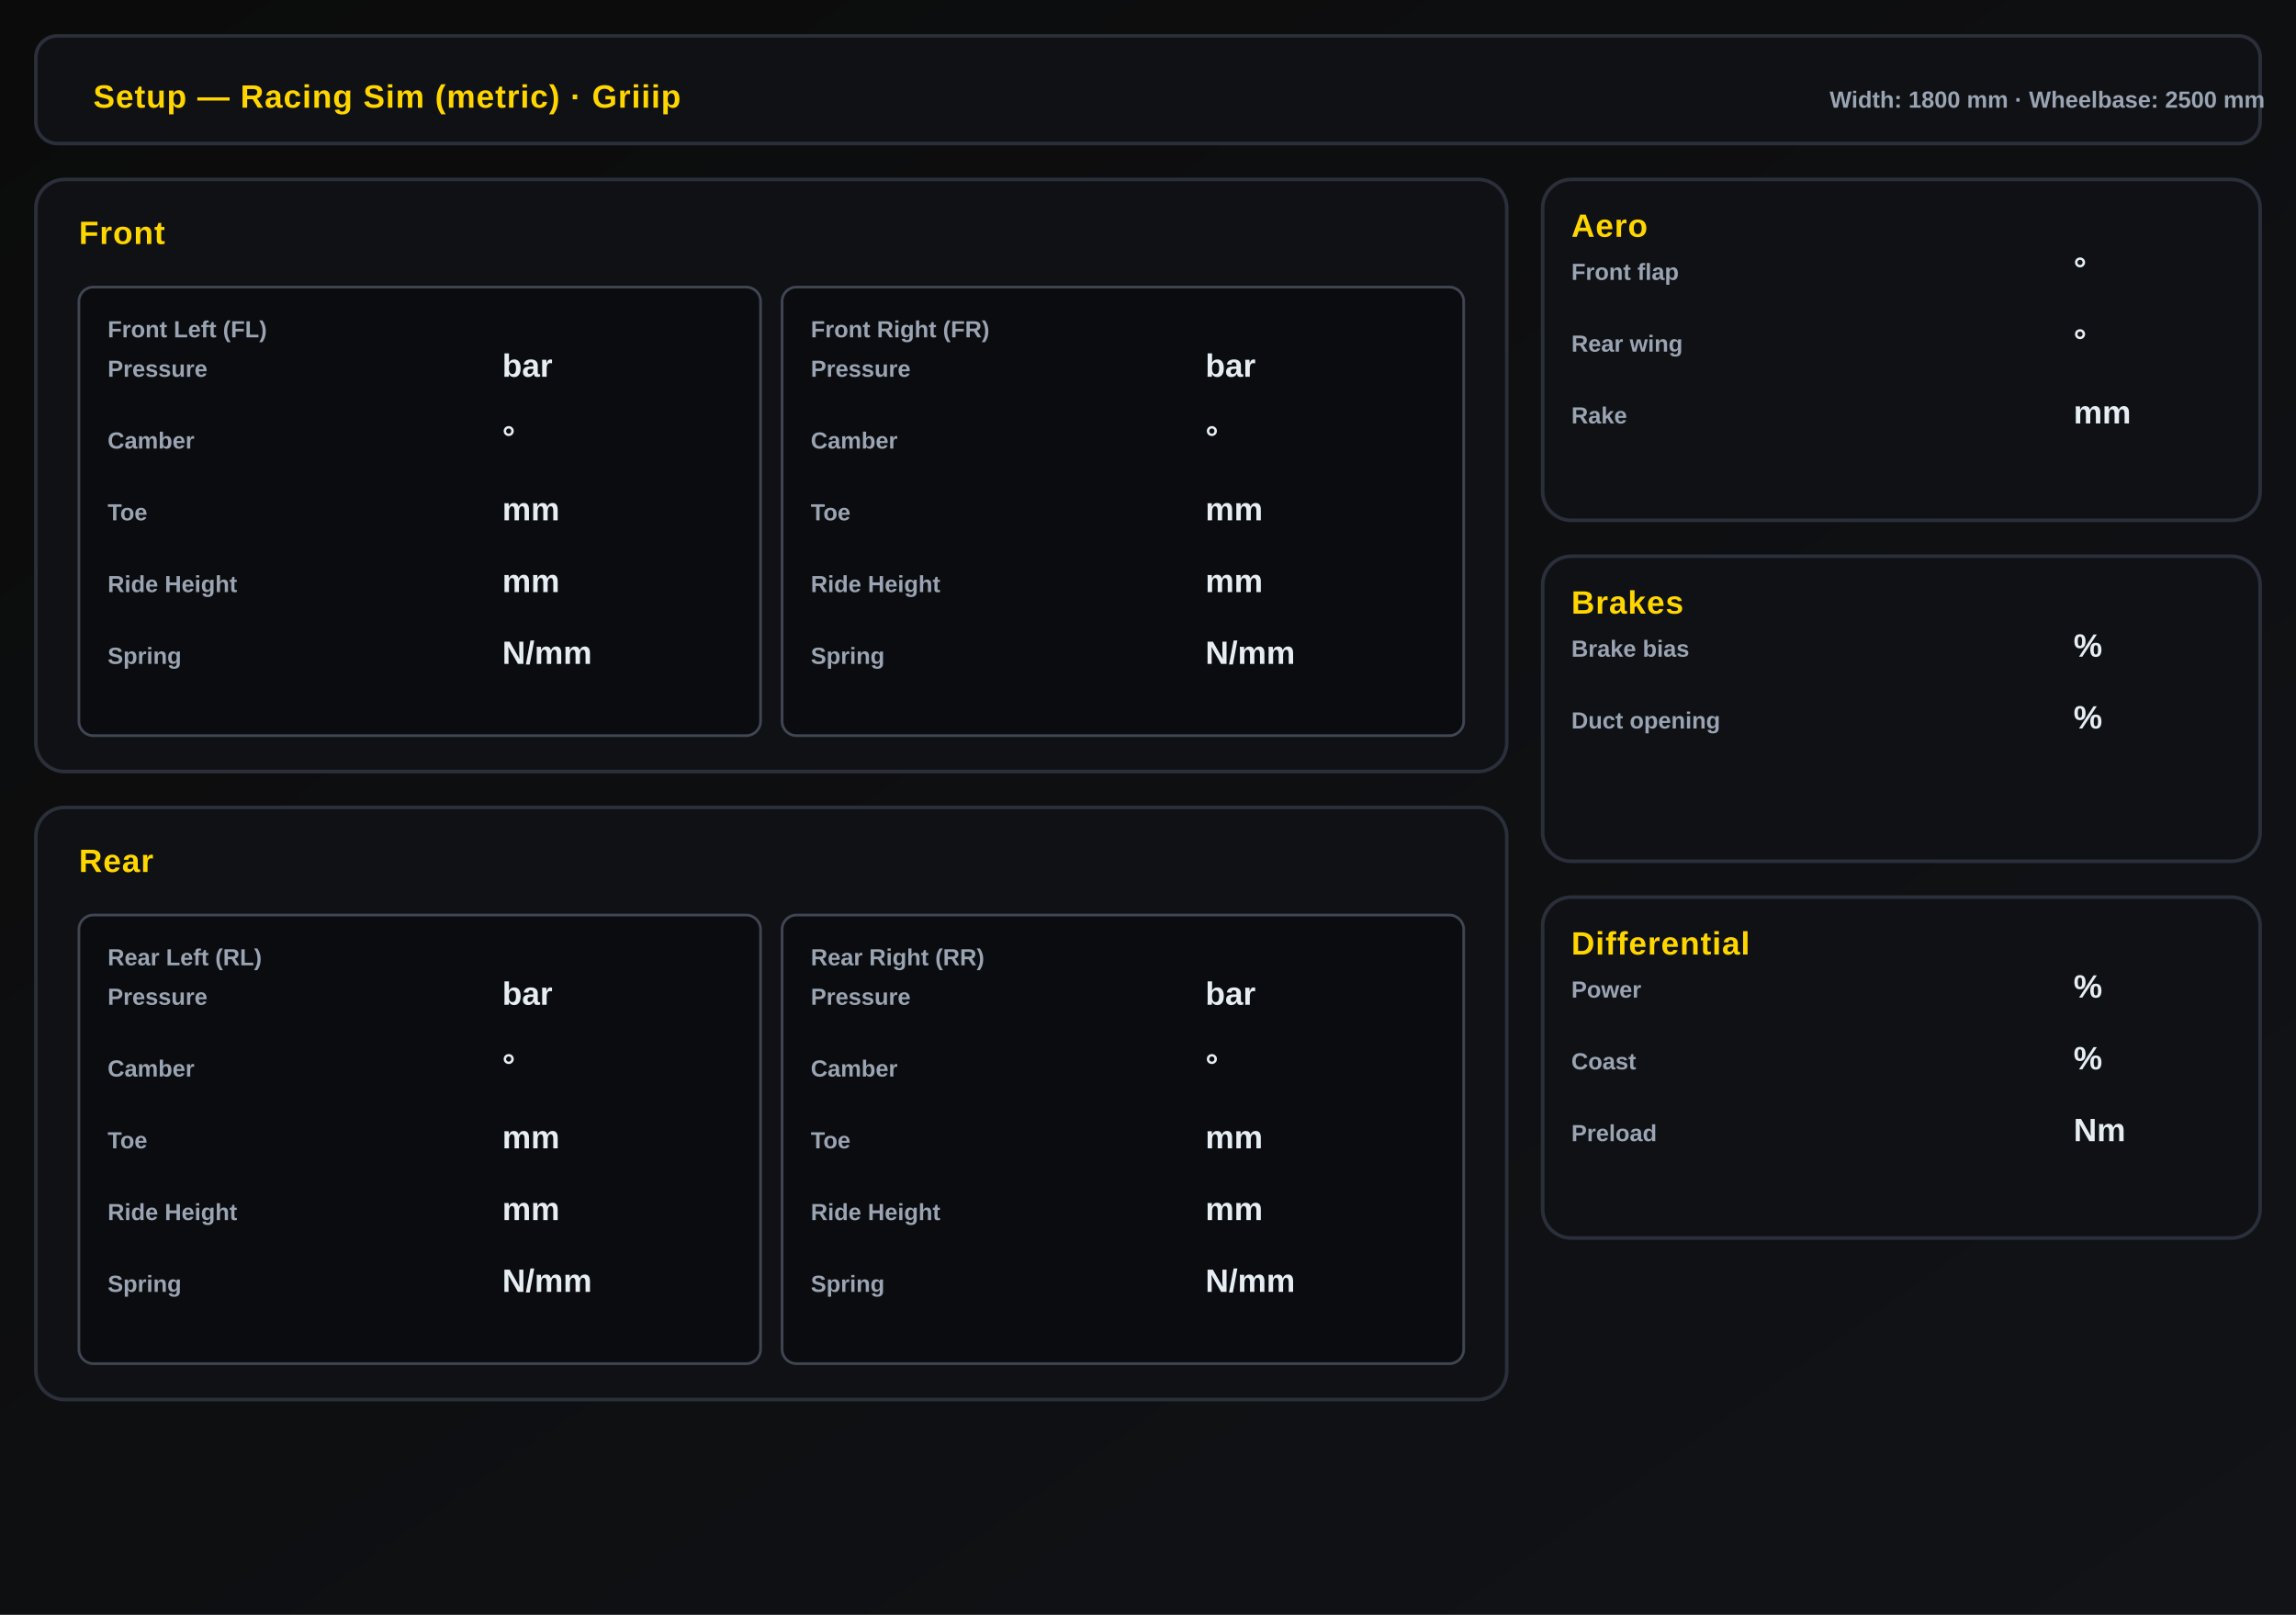
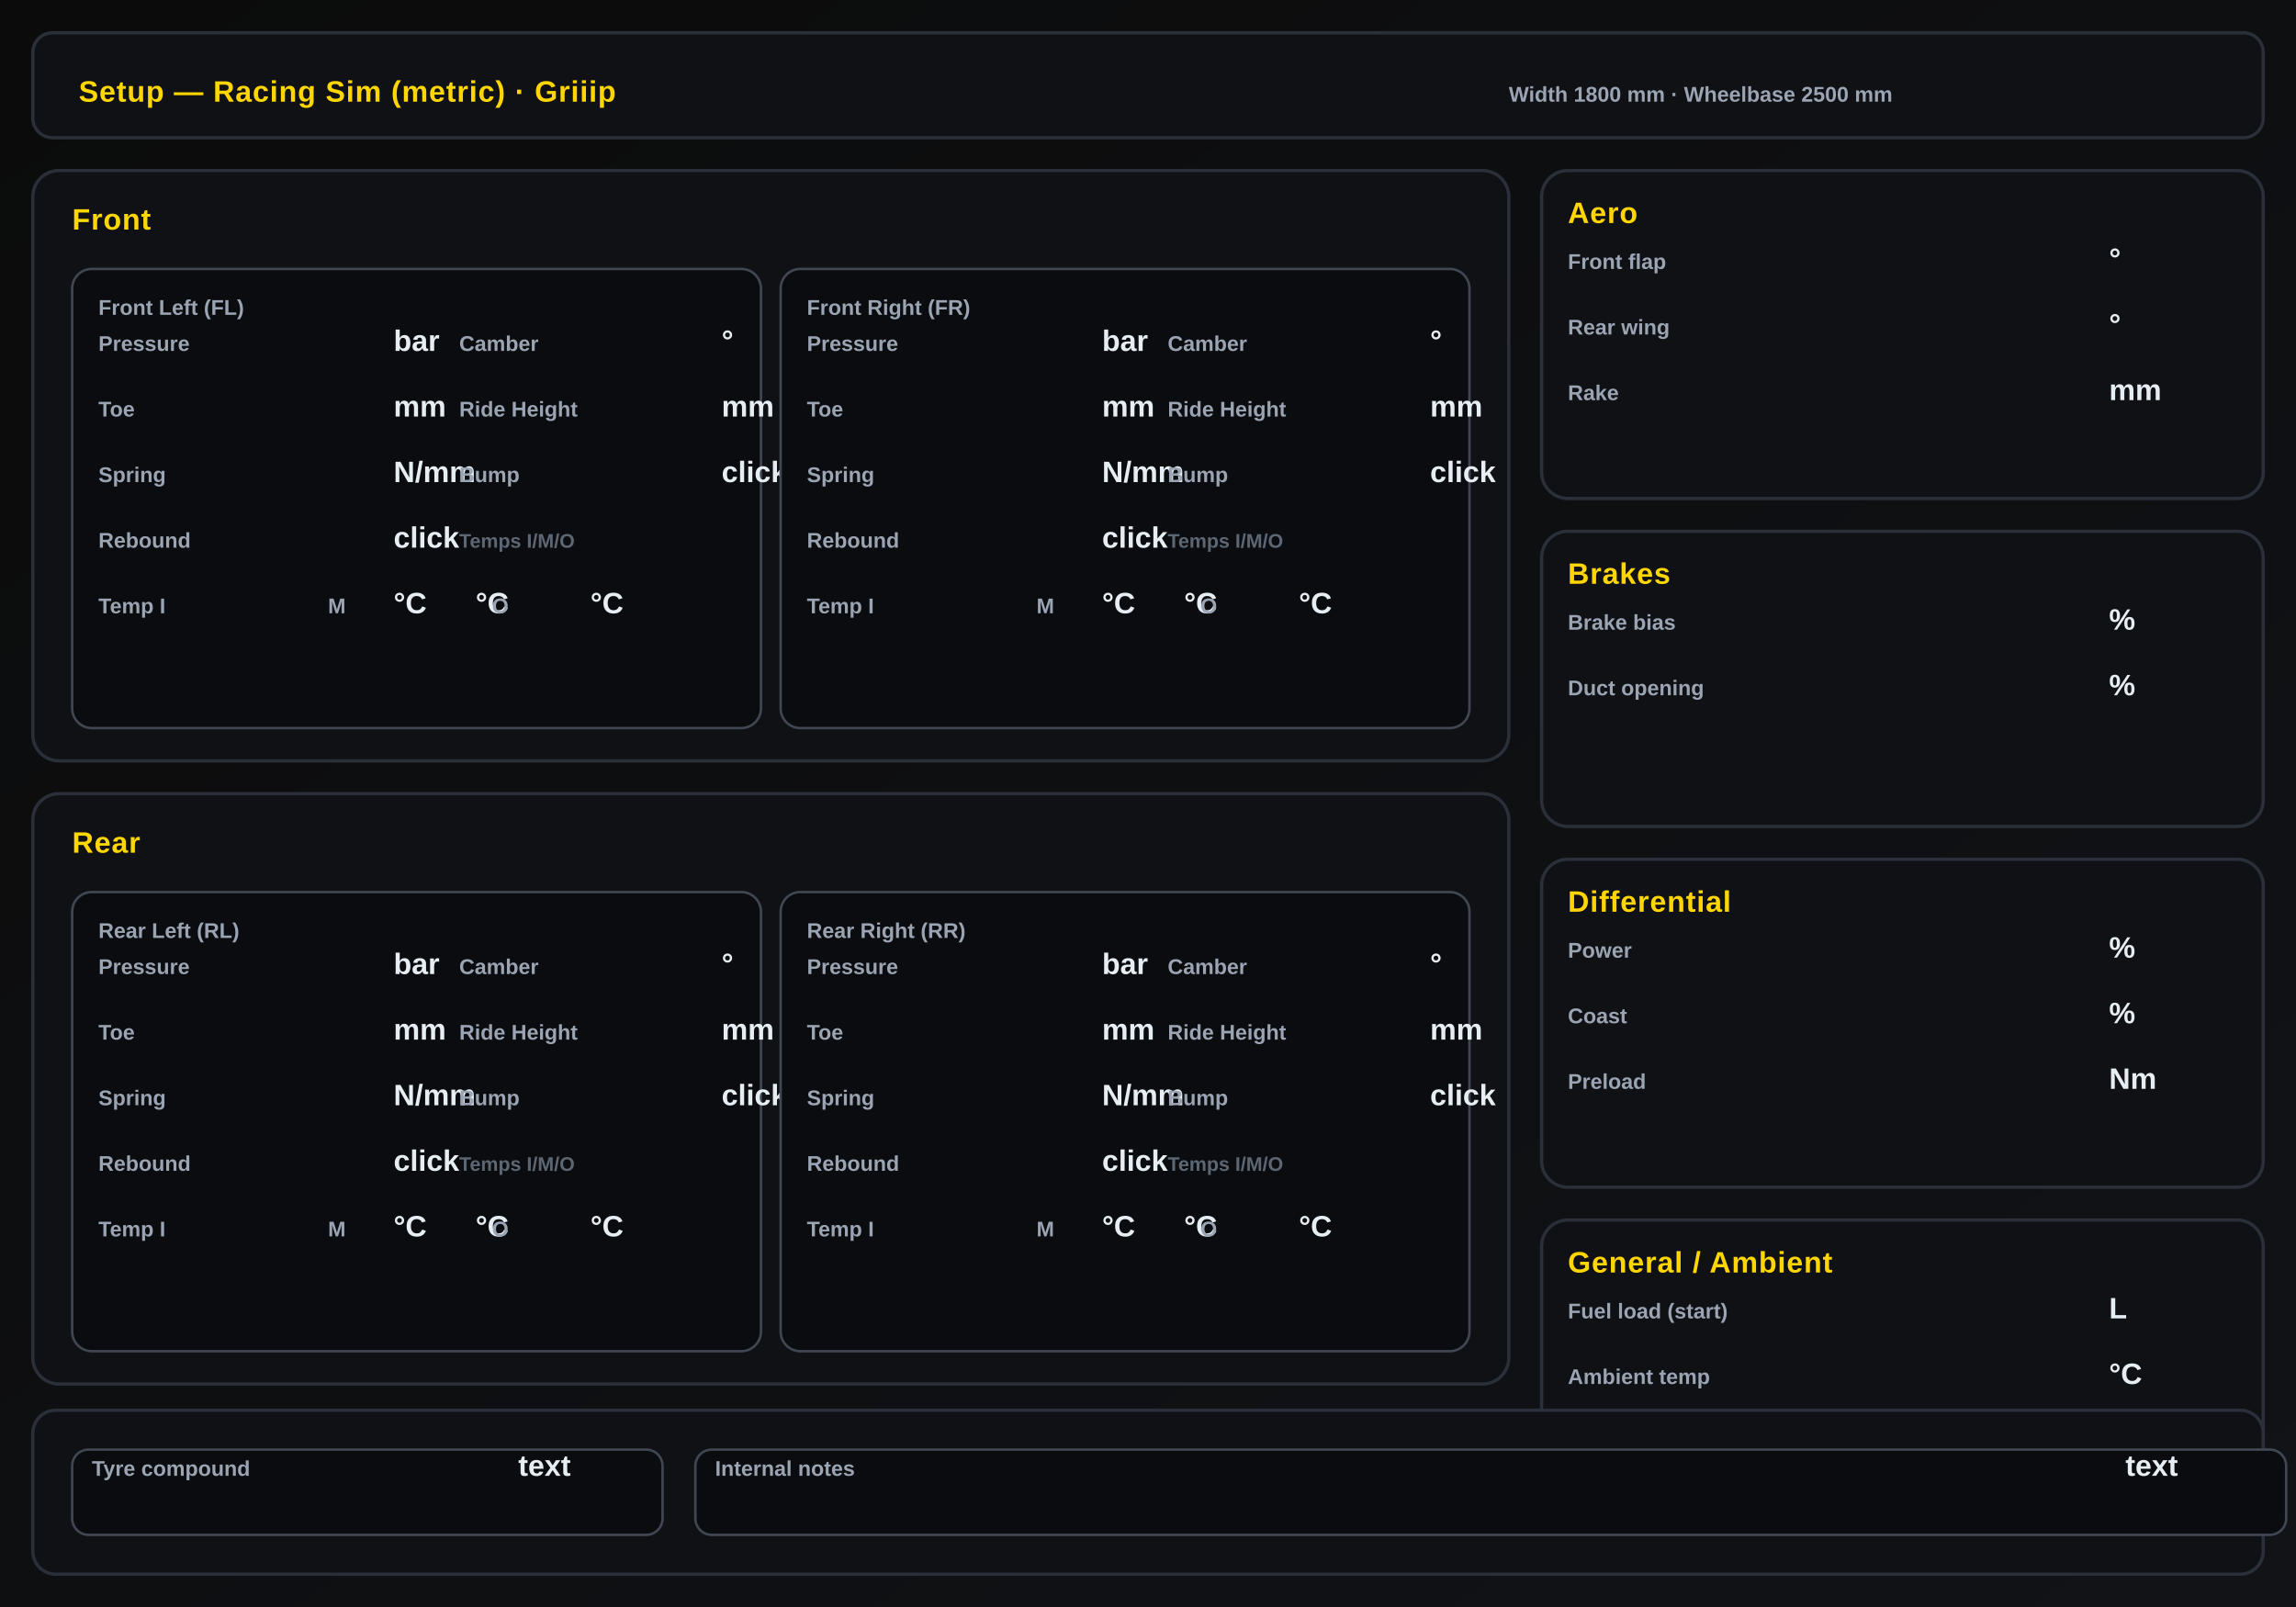
- <svg xmlns="http://www.w3.org/2000/svg" width="1280" height="900" viewBox="0 0 1280 900">
+ <svg xmlns="http://www.w3.org/2000/svg" width="1400" height="980" viewBox="0 0 1400 980">
  <defs>
    <linearGradient id="bg" x1="0" y1="0" x2="1" y2="1">
      <stop offset="0%" stop-color="#0b0b0b" />
      <stop offset="100%" stop-color="#111317" />
    </linearGradient>
    <filter id="glow" x="-30%" y="-30%" width="160%" height="160%">
      <feGaussianBlur stdDeviation="6" result="blur" />
      <feMerge>
        <feMergeNode in="blur" />
        <feMergeNode in="SourceGraphic" />
      </feMerge>
    </filter>
    <style>
      .panel { fill: #0f1115; stroke: #2a2f3a; stroke-width: 2; }
      .title { fill: #ffd600; font: 700 18px 'Arial', sans-serif; letter-spacing: .5px; }
      .label { fill: #9aa4b2; font: 600 13px 'Arial', sans-serif; }
      .val   { fill: #e6edf3; font: 700 18px 'Arial', sans-serif; }
-       .pill  { fill: #0b0c0f; stroke: #404652; stroke-width: 1.5; rx: 8; ry: 8; }
+       .pill  { fill: #0b0c0f; stroke: #404652; stroke-width: 1.5; rx: 10; ry: 10; }
+       .pillH { fill: #0b0c0f; stroke: #404652; stroke-width: 1.5; rx: 12; ry: 12; }
      .click { cursor: pointer; }
+       .hint  { fill: #5c6773; font: 600 12px 'Arial', sans-serif; }
+       .colH  { fill:#0d0f12; stroke:#2a2f3a; stroke-width:2; rx:12; ry:12; }
    </style>
  </defs>
-   <rect width="1280" height="900" fill="url(#bg)" />
+   <rect width="1400" height="980" fill="url(#bg)" />
  <g transform="translate(20,20)">
-     <rect width="1240" height="60" rx="12" class="panel" />
-     <text x="32" y="40" class="title">Setup — Racing Sim (metric) · Griiip</text>
-     <text x="1000" y="40" class="label">Width: 1800 mm · Wheelbase: 2500 mm</text>
-   </g>
-   <g transform="translate(20,100)">
-     <rect width="820" height="330" rx="16" class="panel" />
+     <rect width="1360" height="64" rx="12" class="panel" />
+     <text x="28" y="42" class="title">Setup — Racing Sim (metric) · Griiip</text>
+     <text x="900" y="42" class="label">Width 1800 mm · Wheelbase 2500 mm</text>
+   </g>
+   <g transform="translate(20,104)">
+     <rect width="900" height="360" rx="16" class="panel" />
    <text x="24" y="36" class="title">Front</text>
    <g transform="translate(24,60)">
-       <rect width="380" height="250" class="pill" />
+       <rect width="420" height="280" class="pillH" />
      <text x="16" y="28" class="label">Front Left (FL)</text>
-       <g class="click" data-key="front.fl.pressure" transform="translate(16,50)">
-         <text class="label">Pressure</text>
-         <text x="220" class="val">bar</text>
-       </g>
-       <g class="click" data-key="front.fl.camber" transform="translate(16,90)">
-         <text class="label">Camber</text>
-         <text x="220" class="val">°</text>
-       </g>
-       <g class="click" data-key="front.fl.toe" transform="translate(16,130)">
-         <text class="label">Toe</text>
-         <text x="220" class="val">mm</text>
-       </g>
-       <g class="click" data-key="front.fl.ride_height" transform="translate(16,170)">
-         <text class="label">Ride Height</text>
-         <text x="220" class="val">mm</text>
-       </g>
-       <g class="click" data-key="front.fl.spring_rate" transform="translate(16,210)">
-         <text class="label">Spring</text>
-         <text x="220" class="val">N/mm</text>
-       </g>
-     </g>
-     <g transform="translate(416,60)">
-       <rect width="380" height="250" class="pill" />
+       <g transform="translate(16,50)">
+         <g class="click" data-key="front.fl.pressure">
+           <text class="label">Pressure</text>
+           <text x="180" class="val">bar</text>
+         </g>
+         <g class="click" data-key="front.fl.camber" transform="translate(220,0)">
+           <text class="label">Camber</text>
+           <text x="160" class="val">°</text>
+         </g>
+       </g>
+       <g transform="translate(16,90)">
+         <g class="click" data-key="front.fl.toe">
+           <text class="label">Toe</text>
+           <text x="180" class="val">mm</text>
+         </g>
+         <g class="click" data-key="front.fl.ride_height" transform="translate(220,0)">
+           <text class="label">Ride Height</text>
+           <text x="160" class="val">mm</text>
+         </g>
+       </g>
+       <g transform="translate(16,130)">
+         <g class="click" data-key="front.fl.spring_rate">
+           <text class="label">Spring</text>
+           <text x="180" class="val">N/mm</text>
+         </g>
+         <g class="click" data-key="front.fl.damper_bump" transform="translate(220,0)">
+           <text class="label">Bump</text>
+           <text x="160" class="val">click</text>
+         </g>
+       </g>
+       <g transform="translate(16,170)">
+         <g class="click" data-key="front.fl.damper_rebound">
+           <text class="label">Rebound</text>
+           <text x="180" class="val">click</text>
+         </g>
+         <g transform="translate(220,0)">
+           <text class="label hint">Temps I/M/O</text>
+         </g>
+       </g>
+       <g transform="translate(16,210)">
+         <g class="click" data-key="front.fl.tire_temp_i">
+           <text class="label">Temp I</text>
+           <text x="180" class="val">°C</text>
+         </g>
+         <g class="click" data-key="front.fl.tire_temp_m" transform="translate(140,0)">
+           <text class="label">M</text>
+           <text x="90" class="val">°C</text>
+         </g>
+         <g class="click" data-key="front.fl.tire_temp_o" transform="translate(240,0)">
+           <text class="label">O</text>
+           <text x="60" class="val">°C</text>
+         </g>
+       </g>
+     </g>
+     <g transform="translate(456,60)">
+       <rect width="420" height="280" class="pillH" />
      <text x="16" y="28" class="label">Front Right (FR)</text>
-       <g class="click" data-key="front.fr.pressure" transform="translate(16,50)">
-         <text class="label">Pressure</text>
-         <text x="220" class="val">bar</text>
-       </g>
-       <g class="click" data-key="front.fr.camber" transform="translate(16,90)">
-         <text class="label">Camber</text>
-         <text x="220" class="val">°</text>
-       </g>
-       <g class="click" data-key="front.fr.toe" transform="translate(16,130)">
-         <text class="label">Toe</text>
-         <text x="220" class="val">mm</text>
-       </g>
-       <g class="click" data-key="front.fr.ride_height" transform="translate(16,170)">
-         <text class="label">Ride Height</text>
-         <text x="220" class="val">mm</text>
-       </g>
-       <g class="click" data-key="front.fr.spring_rate" transform="translate(16,210)">
-         <text class="label">Spring</text>
-         <text x="220" class="val">N/mm</text>
-       </g>
-     </g>
-   </g>
-   <g transform="translate(20,450)">
-     <rect width="820" height="330" rx="16" class="panel" />
+       <g transform="translate(16,50)">
+         <g class="click" data-key="front.fr.pressure">
+           <text class="label">Pressure</text>
+           <text x="180" class="val">bar</text>
+         </g>
+         <g class="click" data-key="front.fr.camber" transform="translate(220,0)">
+           <text class="label">Camber</text>
+           <text x="160" class="val">°</text>
+         </g>
+       </g>
+       <g transform="translate(16,90)">
+         <g class="click" data-key="front.fr.toe">
+           <text class="label">Toe</text>
+           <text x="180" class="val">mm</text>
+         </g>
+         <g class="click" data-key="front.fr.ride_height" transform="translate(220,0)">
+           <text class="label">Ride Height</text>
+           <text x="160" class="val">mm</text>
+         </g>
+       </g>
+       <g transform="translate(16,130)">
+         <g class="click" data-key="front.fr.spring_rate">
+           <text class="label">Spring</text>
+           <text x="180" class="val">N/mm</text>
+         </g>
+         <g class="click" data-key="front.fr.damper_bump" transform="translate(220,0)">
+           <text class="label">Bump</text>
+           <text x="160" class="val">click</text>
+         </g>
+       </g>
+       <g transform="translate(16,170)">
+         <g class="click" data-key="front.fr.damper_rebound">
+           <text class="label">Rebound</text>
+           <text x="180" class="val">click</text>
+         </g>
+         <g transform="translate(220,0)">
+           <text class="label hint">Temps I/M/O</text>
+         </g>
+       </g>
+       <g transform="translate(16,210)">
+         <g class="click" data-key="front.fr.tire_temp_i">
+           <text class="label">Temp I</text>
+           <text x="180" class="val">°C</text>
+         </g>
+         <g class="click" data-key="front.fr.tire_temp_m" transform="translate(140,0)">
+           <text class="label">M</text>
+           <text x="90" class="val">°C</text>
+         </g>
+         <g class="click" data-key="front.fr.tire_temp_o" transform="translate(240,0)">
+           <text class="label">O</text>
+           <text x="60" class="val">°C</text>
+         </g>
+       </g>
+     </g>
+   </g>
+   <g transform="translate(20,484)">
+     <rect width="900" height="360" rx="16" class="panel" />
    <text x="24" y="36" class="title">Rear</text>
    <g transform="translate(24,60)">
-       <rect width="380" height="250" class="pill" />
+       <rect width="420" height="280" class="pillH" />
      <text x="16" y="28" class="label">Rear Left (RL)</text>
-       <g class="click" data-key="rear.rl.pressure" transform="translate(16,50)">
-         <text class="label">Pressure</text>
-         <text x="220" class="val">bar</text>
-       </g>
-       <g class="click" data-key="rear.rl.camber" transform="translate(16,90)">
-         <text class="label">Camber</text>
-         <text x="220" class="val">°</text>
-       </g>
-       <g class="click" data-key="rear.rl.toe" transform="translate(16,130)">
-         <text class="label">Toe</text>
-         <text x="220" class="val">mm</text>
-       </g>
-       <g class="click" data-key="rear.rl.ride_height" transform="translate(16,170)">
-         <text class="label">Ride Height</text>
-         <text x="220" class="val">mm</text>
-       </g>
-       <g class="click" data-key="rear.rl.spring_rate" transform="translate(16,210)">
-         <text class="label">Spring</text>
-         <text x="220" class="val">N/mm</text>
-       </g>
-     </g>
-     <g transform="translate(416,60)">
-       <rect width="380" height="250" class="pill" />
+       <g transform="translate(16,50)">
+         <g class="click" data-key="rear.rl.pressure">
+           <text class="label">Pressure</text>
+           <text x="180" class="val">bar</text>
+         </g>
+         <g class="click" data-key="rear.rl.camber" transform="translate(220,0)">
+           <text class="label">Camber</text>
+           <text x="160" class="val">°</text>
+         </g>
+       </g>
+       <g transform="translate(16,90)">
+         <g class="click" data-key="rear.rl.toe">
+           <text class="label">Toe</text>
+           <text x="180" class="val">mm</text>
+         </g>
+         <g class="click" data-key="rear.rl.ride_height" transform="translate(220,0)">
+           <text class="label">Ride Height</text>
+           <text x="160" class="val">mm</text>
+         </g>
+       </g>
+       <g transform="translate(16,130)">
+         <g class="click" data-key="rear.rl.spring_rate">
+           <text class="label">Spring</text>
+           <text x="180" class="val">N/mm</text>
+         </g>
+         <g class="click" data-key="rear.rl.damper_bump" transform="translate(220,0)">
+           <text class="label">Bump</text>
+           <text x="160" class="val">click</text>
+         </g>
+       </g>
+       <g transform="translate(16,170)">
+         <g class="click" data-key="rear.rl.damper_rebound">
+           <text class="label">Rebound</text>
+           <text x="180" class="val">click</text>
+         </g>
+         <g transform="translate(220,0)">
+           <text class="label hint">Temps I/M/O</text>
+         </g>
+       </g>
+       <g transform="translate(16,210)">
+         <g class="click" data-key="rear.rl.tire_temp_i">
+           <text class="label">Temp I</text>
+           <text x="180" class="val">°C</text>
+         </g>
+         <g class="click" data-key="rear.rl.tire_temp_m" transform="translate(140,0)">
+           <text class="label">M</text>
+           <text x="90" class="val">°C</text>
+         </g>
+         <g class="click" data-key="rear.rl.tire_temp_o" transform="translate(240,0)">
+           <text class="label">O</text>
+           <text x="60" class="val">°C</text>
+         </g>
+       </g>
+     </g>
+     <g transform="translate(456,60)">
+       <rect width="420" height="280" class="pillH" />
      <text x="16" y="28" class="label">Rear Right (RR)</text>
-       <g class="click" data-key="rear.rr.pressure" transform="translate(16,50)">
-         <text class="label">Pressure</text>
-         <text x="220" class="val">bar</text>
-       </g>
-       <g class="click" data-key="rear.rr.camber" transform="translate(16,90)">
-         <text class="label">Camber</text>
-         <text x="220" class="val">°</text>
-       </g>
-       <g class="click" data-key="rear.rr.toe" transform="translate(16,130)">
-         <text class="label">Toe</text>
-         <text x="220" class="val">mm</text>
-       </g>
-       <g class="click" data-key="rear.rr.ride_height" transform="translate(16,170)">
-         <text class="label">Ride Height</text>
-         <text x="220" class="val">mm</text>
-       </g>
-       <g class="click" data-key="rear.rr.spring_rate" transform="translate(16,210)">
-         <text class="label">Spring</text>
-         <text x="220" class="val">N/mm</text>
-       </g>
-     </g>
-   </g>
-   <g transform="translate(860,100)">
+       <g transform="translate(16,50)">
+         <g class="click" data-key="rear.rr.pressure">
+           <text class="label">Pressure</text>
+           <text x="180" class="val">bar</text>
+         </g>
+         <g class="click" data-key="rear.rr.camber" transform="translate(220,0)">
+           <text class="label">Camber</text>
+           <text x="160" class="val">°</text>
+         </g>
+       </g>
+       <g transform="translate(16,90)">
+         <g class="click" data-key="rear.rr.toe">
+           <text class="label">Toe</text>
+           <text x="180" class="val">mm</text>
+         </g>
+         <g class="click" data-key="rear.rr.ride_height" transform="translate(220,0)">
+           <text class="label">Ride Height</text>
+           <text x="160" class="val">mm</text>
+         </g>
+       </g>
+       <g transform="translate(16,130)">
+         <g class="click" data-key="rear.rr.spring_rate">
+           <text class="label">Spring</text>
+           <text x="180" class="val">N/mm</text>
+         </g>
+         <g class="click" data-key="rear.rr.damper_bump" transform="translate(220,0)">
+           <text class="label">Bump</text>
+           <text x="160" class="val">click</text>
+         </g>
+       </g>
+       <g transform="translate(16,170)">
+         <g class="click" data-key="rear.rr.damper_rebound">
+           <text class="label">Rebound</text>
+           <text x="180" class="val">click</text>
+         </g>
+         <g transform="translate(220,0)">
+           <text class="label hint">Temps I/M/O</text>
+         </g>
+       </g>
+       <g transform="translate(16,210)">
+         <g class="click" data-key="rear.rr.tire_temp_i">
+           <text class="label">Temp I</text>
+           <text x="180" class="val">°C</text>
+         </g>
+         <g class="click" data-key="rear.rr.tire_temp_m" transform="translate(140,0)">
+           <text class="label">M</text>
+           <text x="90" class="val">°C</text>
+         </g>
+         <g class="click" data-key="rear.rr.tire_temp_o" transform="translate(240,0)">
+           <text class="label">O</text>
+           <text x="60" class="val">°C</text>
+         </g>
+       </g>
+     </g>
+   </g>
+   <g transform="translate(940,104)">
    <g>
-       <rect width="400" height="190" rx="16" class="panel" />
+       <rect width="440" height="200" rx="16" class="panel" />
      <text x="16" y="32" class="title">Aero</text>
-       <g class="click" data-key="aero.front_flap" transform="translate(16,56)">
+       <g class="click" data-key="aero.front_flap" transform="translate(16,60)">
        <text class="label">Front flap</text>
-         <text x="280" class="val">°</text>
-       </g>
-       <g class="click" data-key="aero.rear_wing" transform="translate(16,96)">
+         <text x="330" class="val">°</text>
+       </g>
+       <g class="click" data-key="aero.rear_wing" transform="translate(16,100)">
        <text class="label">Rear wing</text>
-         <text x="280" class="val">°</text>
-       </g>
-       <g class="click" data-key="aero.rake" transform="translate(16,136)">
+         <text x="330" class="val">°</text>
+       </g>
+       <g class="click" data-key="aero.rake" transform="translate(16,140)">
        <text class="label">Rake</text>
-         <text x="280" class="val">mm</text>
-       </g>
-     </g>
-     <g transform="translate(0,210)">
-       <rect width="400" height="170" rx="16" class="panel" />
+         <text x="330" class="val">mm</text>
+       </g>
+     </g>
+     <g transform="translate(0,220)">
+       <rect width="440" height="180" rx="16" class="panel" />
      <text x="16" y="32" class="title">Brakes</text>
-       <g class="click" data-key="brakes.bias" transform="translate(16,56)">
+       <g class="click" data-key="brakes.bias" transform="translate(16,60)">
        <text class="label">Brake bias</text>
-         <text x="280" class="val">%</text>
-       </g>
-       <g class="click" data-key="brakes.duct" transform="translate(16,96)">
+         <text x="330" class="val">%</text>
+       </g>
+       <g class="click" data-key="brakes.duct" transform="translate(16,100)">
        <text class="label">Duct opening</text>
-         <text x="280" class="val">%</text>
-       </g>
-     </g>
-     <g transform="translate(0,400)">
-       <rect width="400" height="190" rx="16" class="panel" />
+         <text x="330" class="val">%</text>
+       </g>
+     </g>
+     <g transform="translate(0,420)">
+       <rect width="440" height="200" rx="16" class="panel" />
      <text x="16" y="32" class="title">Differential</text>
-       <g class="click" data-key="rear.diff_power" transform="translate(16,56)">
+       <g class="click" data-key="rear.diff_power" transform="translate(16,60)">
        <text class="label">Power</text>
-         <text x="280" class="val">%</text>
-       </g>
-       <g class="click" data-key="rear.diff_coast" transform="translate(16,96)">
+         <text x="330" class="val">%</text>
+       </g>
+       <g class="click" data-key="rear.diff_coast" transform="translate(16,100)">
        <text class="label">Coast</text>
-         <text x="280" class="val">%</text>
-       </g>
-       <g class="click" data-key="rear.diff_preload" transform="translate(16,136)">
+         <text x="330" class="val">%</text>
+       </g>
+       <g class="click" data-key="rear.diff_preload" transform="translate(16,140)">
        <text class="label">Preload</text>
-         <text x="280" class="val">Nm</text>
+         <text x="330" class="val">Nm</text>
+       </g>
+     </g>
+     <g transform="translate(0,640)">
+       <rect width="440" height="200" rx="16" class="panel" />
+       <text x="16" y="32" class="title">General / Ambient</text>
+       <g class="click" data-key="general.fuel_load" transform="translate(16,60)">
+         <text class="label">Fuel load (start)</text>
+         <text x="330" class="val">L</text>
+       </g>
+       <g class="click" data-key="general.ambient_temp" transform="translate(16,100)">
+         <text class="label">Ambient temp</text>
+         <text x="330" class="val">°C</text>
+       </g>
+       <g class="click" data-key="general.track_temp" transform="translate(16,140)">
+         <text class="label">Track temp</text>
+         <text x="330" class="val">°C</text>
+       </g>
+     </g>
+   </g>
+   <g transform="translate(20,860)">
+     <rect width="1360" height="100" rx="14" class="panel" />
+     <g transform="translate(24,24)">
+       <rect width="360" height="52" class="pill" />
+       <g class="click" data-key="general.tire_compound" transform="translate(12,16)">
+         <text class="label">Tyre compound</text>
+         <text x="260" class="val">text</text>
+       </g>
+     </g>
+     <g transform="translate(404,24)">
+       <rect width="970" height="52" class="pill" />
+       <g class="click" data-key="general.notes_internal" transform="translate(12,16)">
+         <text class="label">Internal notes</text>
+         <text x="860" class="val">text</text>
      </g>
    </g>
  </g>
</svg>
